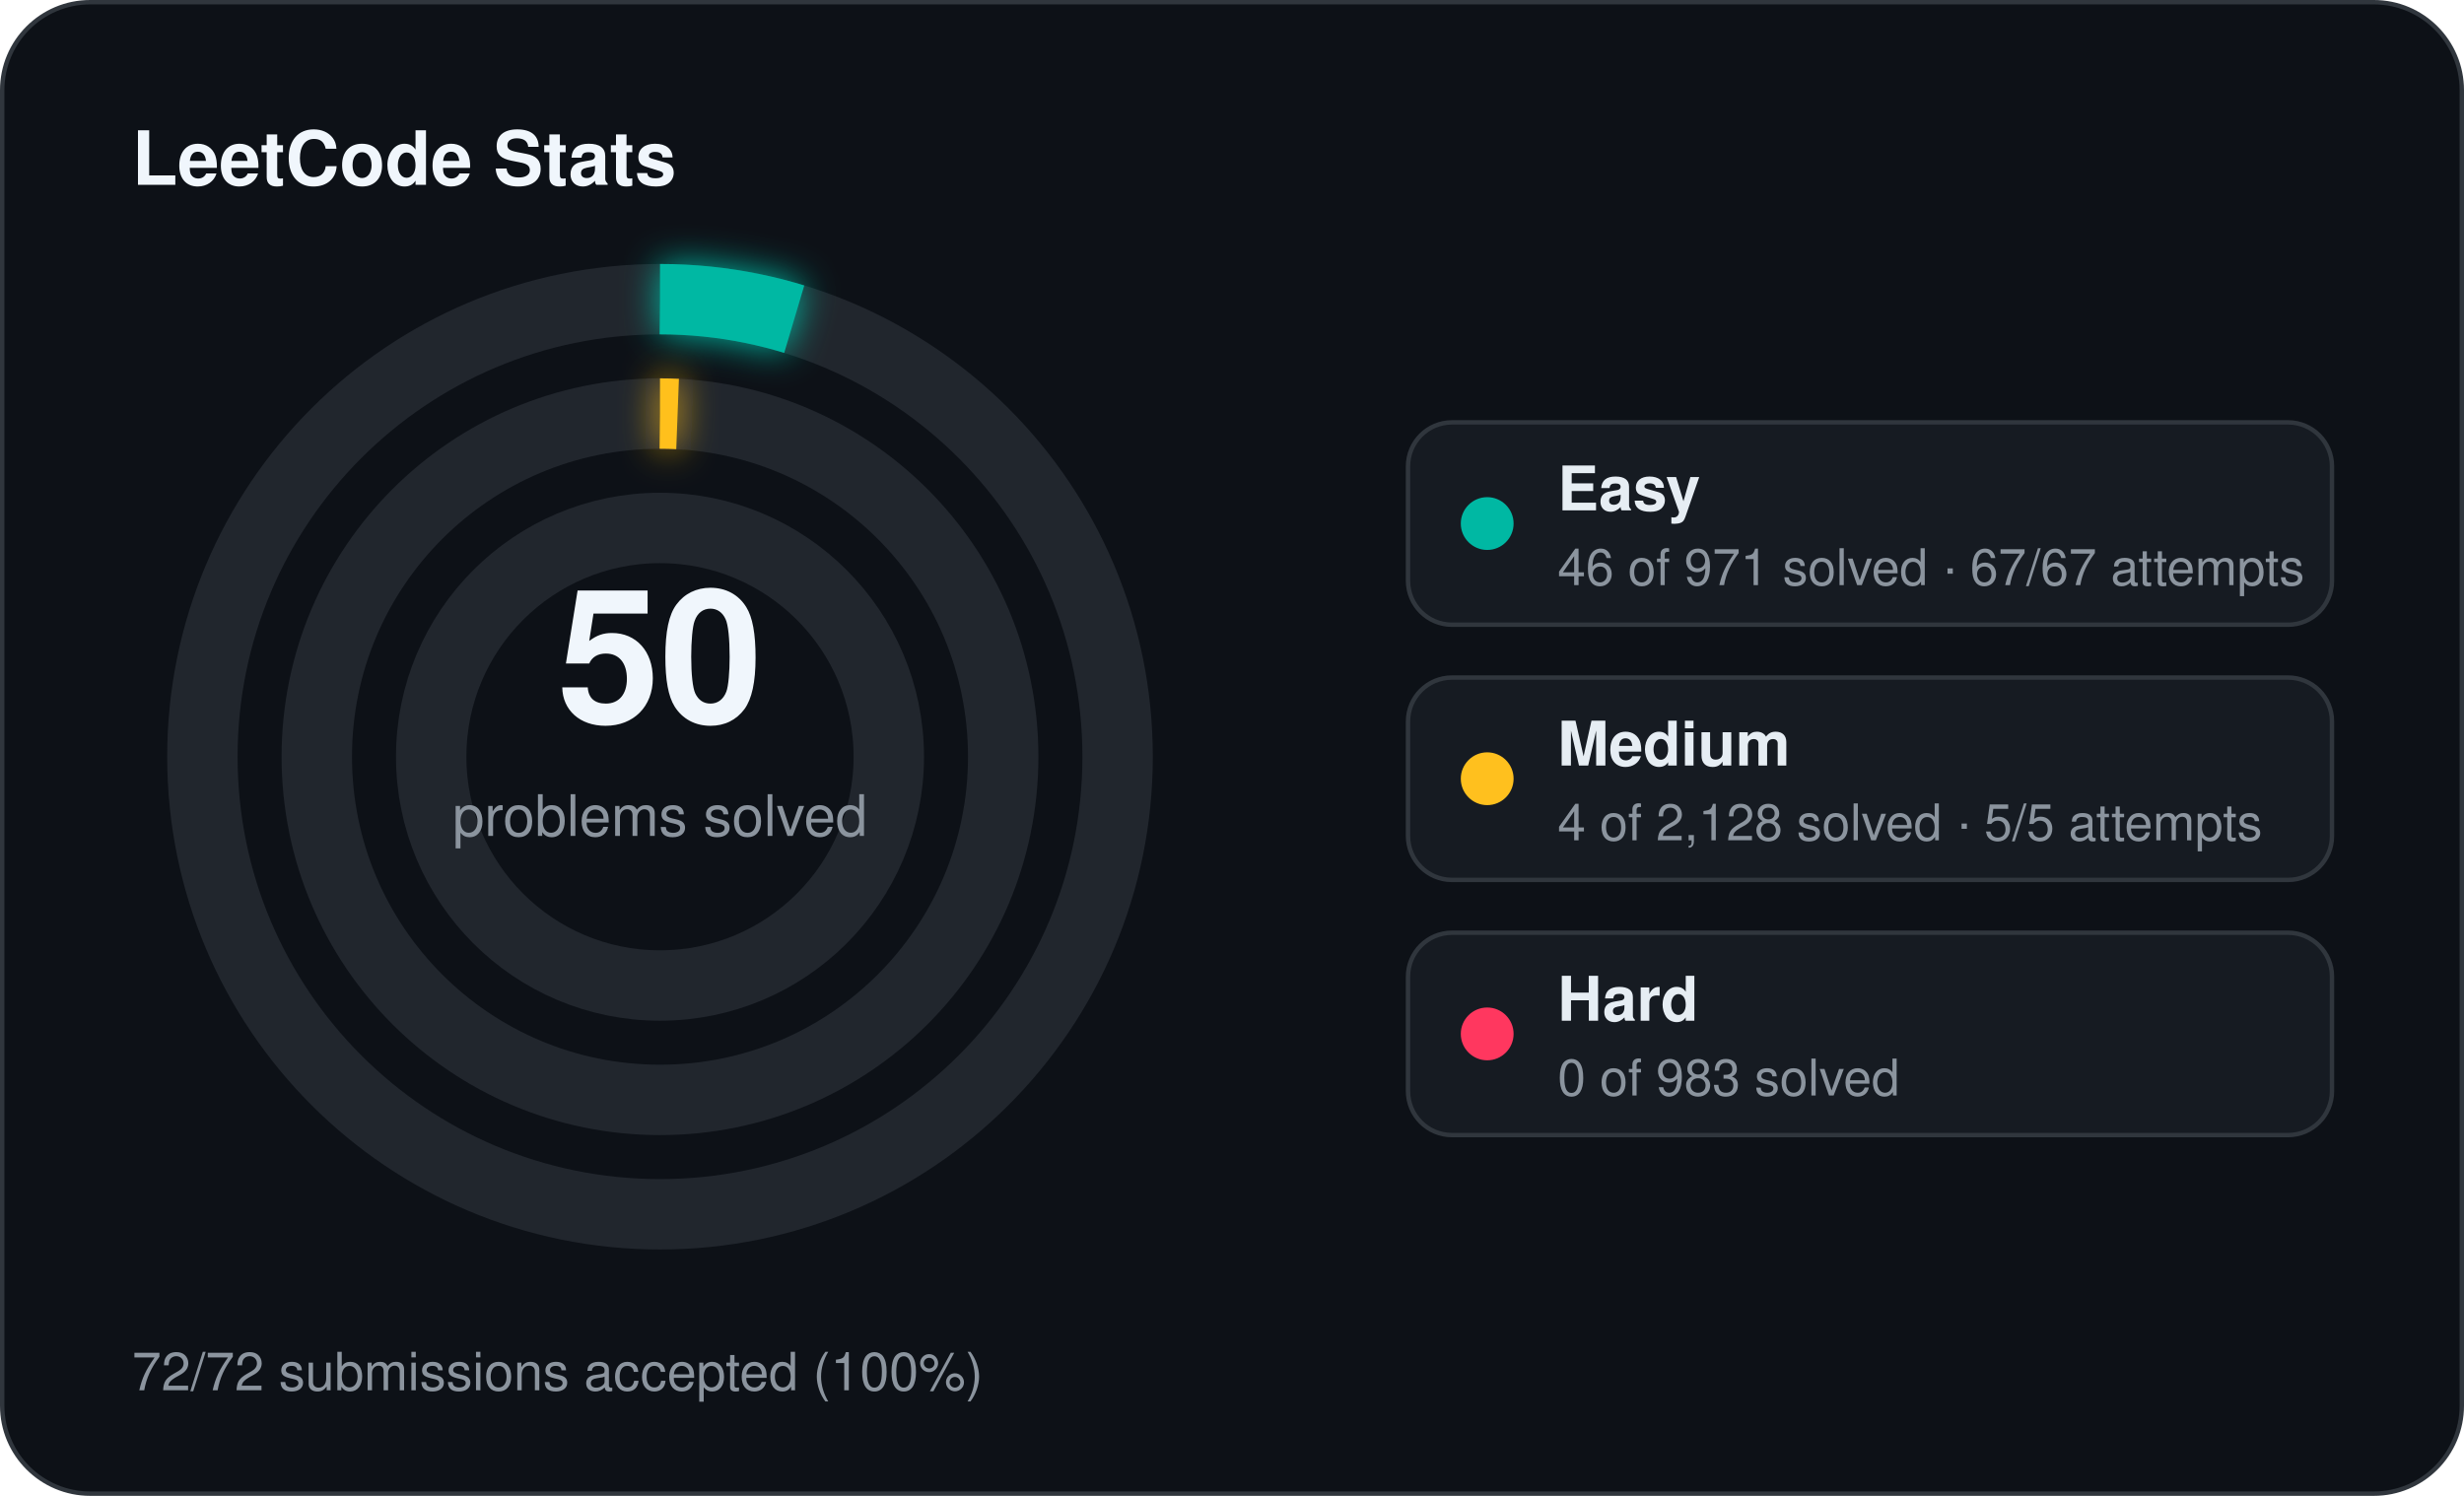
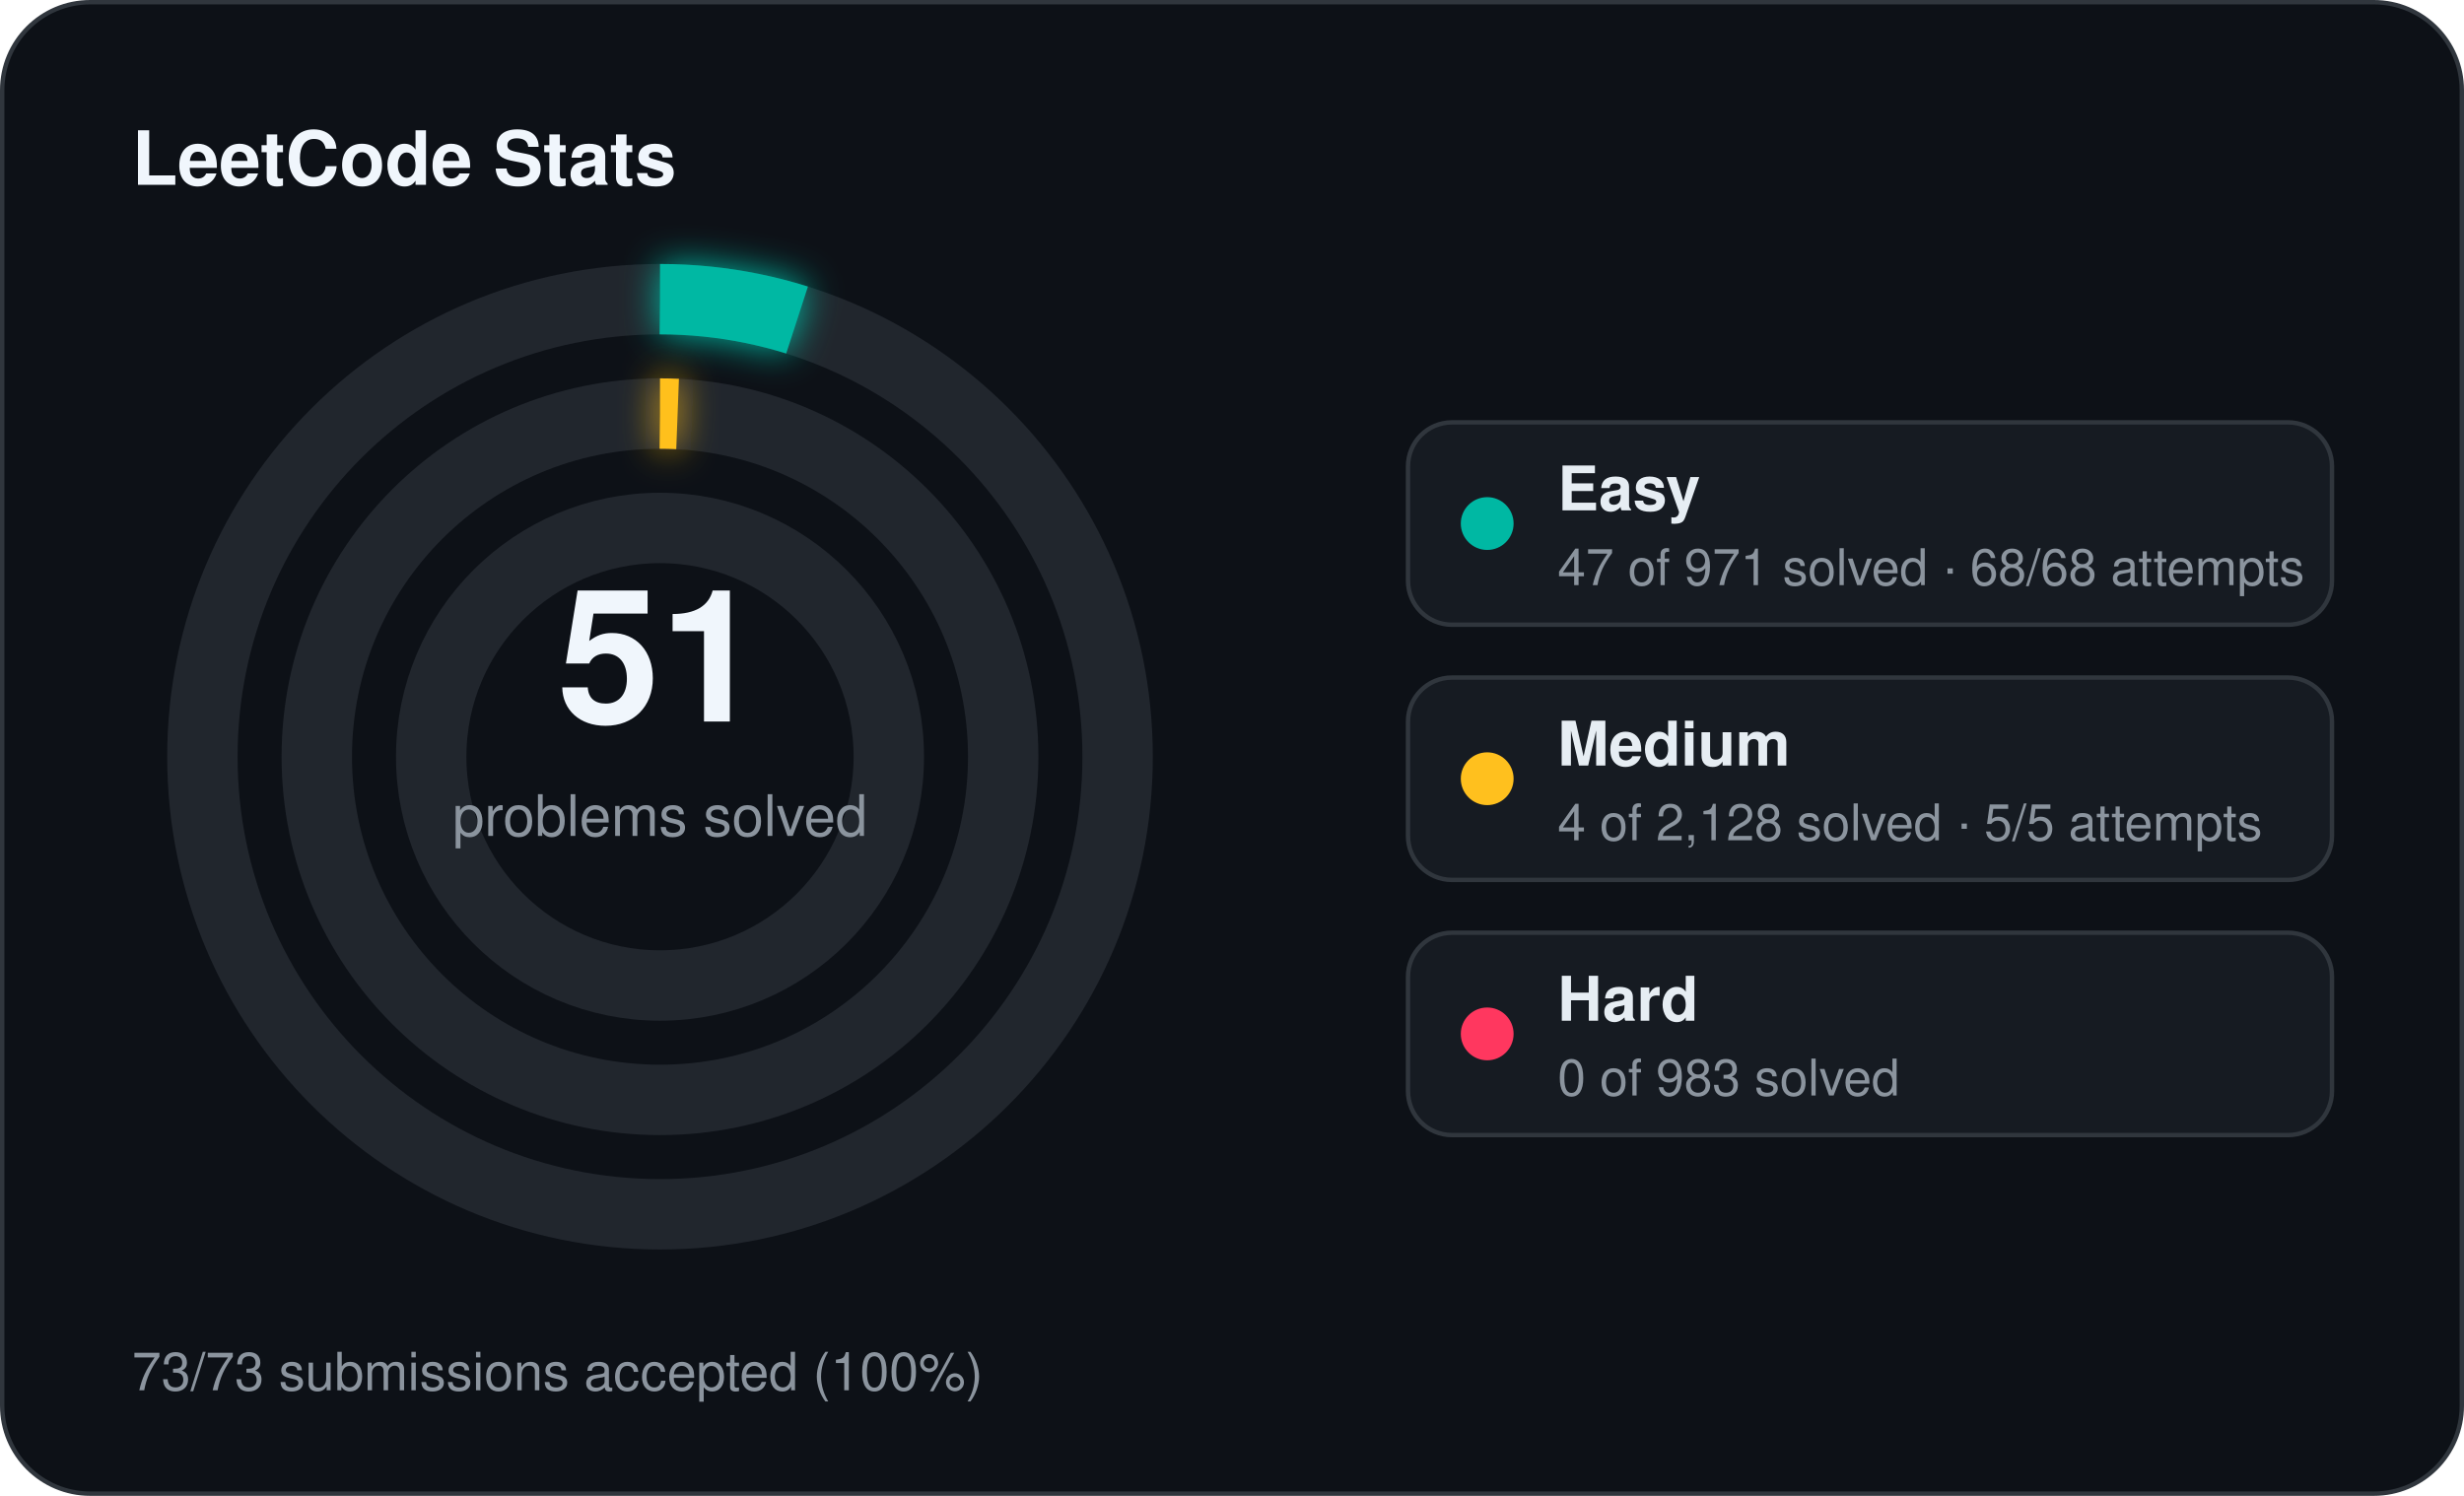
<svg xmlns="http://www.w3.org/2000/svg" width="560" height="340" viewBox="0 0 560 340">
  <defs>
    <filter id="stats-glow" x="-60%" y="-60%" width="220%" height="220%">
      <feGaussianBlur stdDeviation="4" result="blur" />
      <feMerge>
        <feMergeNode in="blur" />
        <feMergeNode in="SourceGraphic" />
      </feMerge>
    </filter>
  </defs>
  <rect x="0.5" y="0.5" width="559" height="339" rx="20" fill="#0d1117" stroke="#30363d" stroke-width="1" />
  <text x="30" y="42" fill="#f0f6fc" font-family="Segoe UI, Helvetica, Arial, sans-serif" font-size="17" font-weight="700">LeetCode Stats</text>
  <circle cx="150" cy="172" r="104" fill="none" stroke="#21262d" stroke-width="16" />
-   <circle cx="150" cy="172" r="104" fill="none" stroke="#00b8a3" stroke-width="16" stroke-linecap="butt" stroke-dasharray="30.96 653.45" transform="rotate(-90 150 172)" filter="url(#stats-glow)" />
+   <circle cx="150" cy="172" r="104" fill="none" stroke="#00b8a3" stroke-width="16" stroke-linecap="butt" stroke-dasharray="31.63 653.45" transform="rotate(-90 150 172)" filter="url(#stats-glow)" />
  <circle cx="150" cy="172" r="78" fill="none" stroke="#21262d" stroke-width="16" />
  <circle cx="150" cy="172" r="78" fill="none" stroke="#ffc01e" stroke-width="16" stroke-linecap="butt" stroke-dasharray="4.00 490.09" transform="rotate(-90 150 172)" filter="url(#stats-glow)" />
  <circle cx="150" cy="172" r="52" fill="none" stroke="#21262d" stroke-width="16" />
-   <text x="150" y="164" text-anchor="middle" fill="#f0f6fc" font-family="Segoe UI, Helvetica, Arial, sans-serif" font-size="42" font-weight="700">50</text>
+   <text x="150" y="164" text-anchor="middle" fill="#f0f6fc" font-family="Segoe UI, Helvetica, Arial, sans-serif" font-size="42" font-weight="700">51</text>
  <text x="150" y="190" text-anchor="middle" fill="#8b949e" font-family="Segoe UI, Helvetica, Arial, sans-serif" font-size="13">problems solved</text>
  <rect x="320" y="96" width="210" height="46" rx="10" fill="#161b22" stroke="#30363d" stroke-width="1" />
  <circle cx="338" cy="119" r="6" fill="#00b8a3" />
  <text x="354" y="116" fill="#e6edf3" font-family="Segoe UI, Helvetica, Arial, sans-serif" font-size="14" font-weight="600">Easy</text>
-   <text x="354" y="133" fill="#8b949e" font-family="Segoe UI, Helvetica, Arial, sans-serif" font-size="11.5">46 of 971 solved · 67/67 attempts</text>
+   <text x="354" y="133" fill="#8b949e" font-family="Segoe UI, Helvetica, Arial, sans-serif" font-size="11.5">47 of 971 solved · 68/68 attempts</text>
  <rect x="320" y="154" width="210" height="46" rx="10" fill="#161b22" stroke="#30363d" stroke-width="1" />
  <circle cx="338" cy="177" r="6" fill="#ffc01e" />
  <text x="354" y="174" fill="#e6edf3" font-family="Segoe UI, Helvetica, Arial, sans-serif" font-size="14" font-weight="600">Medium</text>
  <text x="354" y="191" fill="#8b949e" font-family="Segoe UI, Helvetica, Arial, sans-serif" font-size="11.5">4 of 2,128 solved · 5/5 attempts</text>
  <rect x="320" y="212" width="210" height="46" rx="10" fill="#161b22" stroke="#30363d" stroke-width="1" />
  <circle cx="338" cy="235" r="6" fill="#ff375f" />
  <text x="354" y="232" fill="#e6edf3" font-family="Segoe UI, Helvetica, Arial, sans-serif" font-size="14" font-weight="600">Hard</text>
  <text x="354" y="249" fill="#8b949e" font-family="Segoe UI, Helvetica, Arial, sans-serif" font-size="11.5">0 of 983 solved</text>
-   <text x="30" y="316" fill="#8b949e" font-family="Segoe UI, Helvetica, Arial, sans-serif" font-size="12">72/72 submissions accepted (100%)</text>
+   <text x="30" y="316" fill="#8b949e" font-family="Segoe UI, Helvetica, Arial, sans-serif" font-size="12">73/73 submissions accepted (100%)</text>
</svg>
